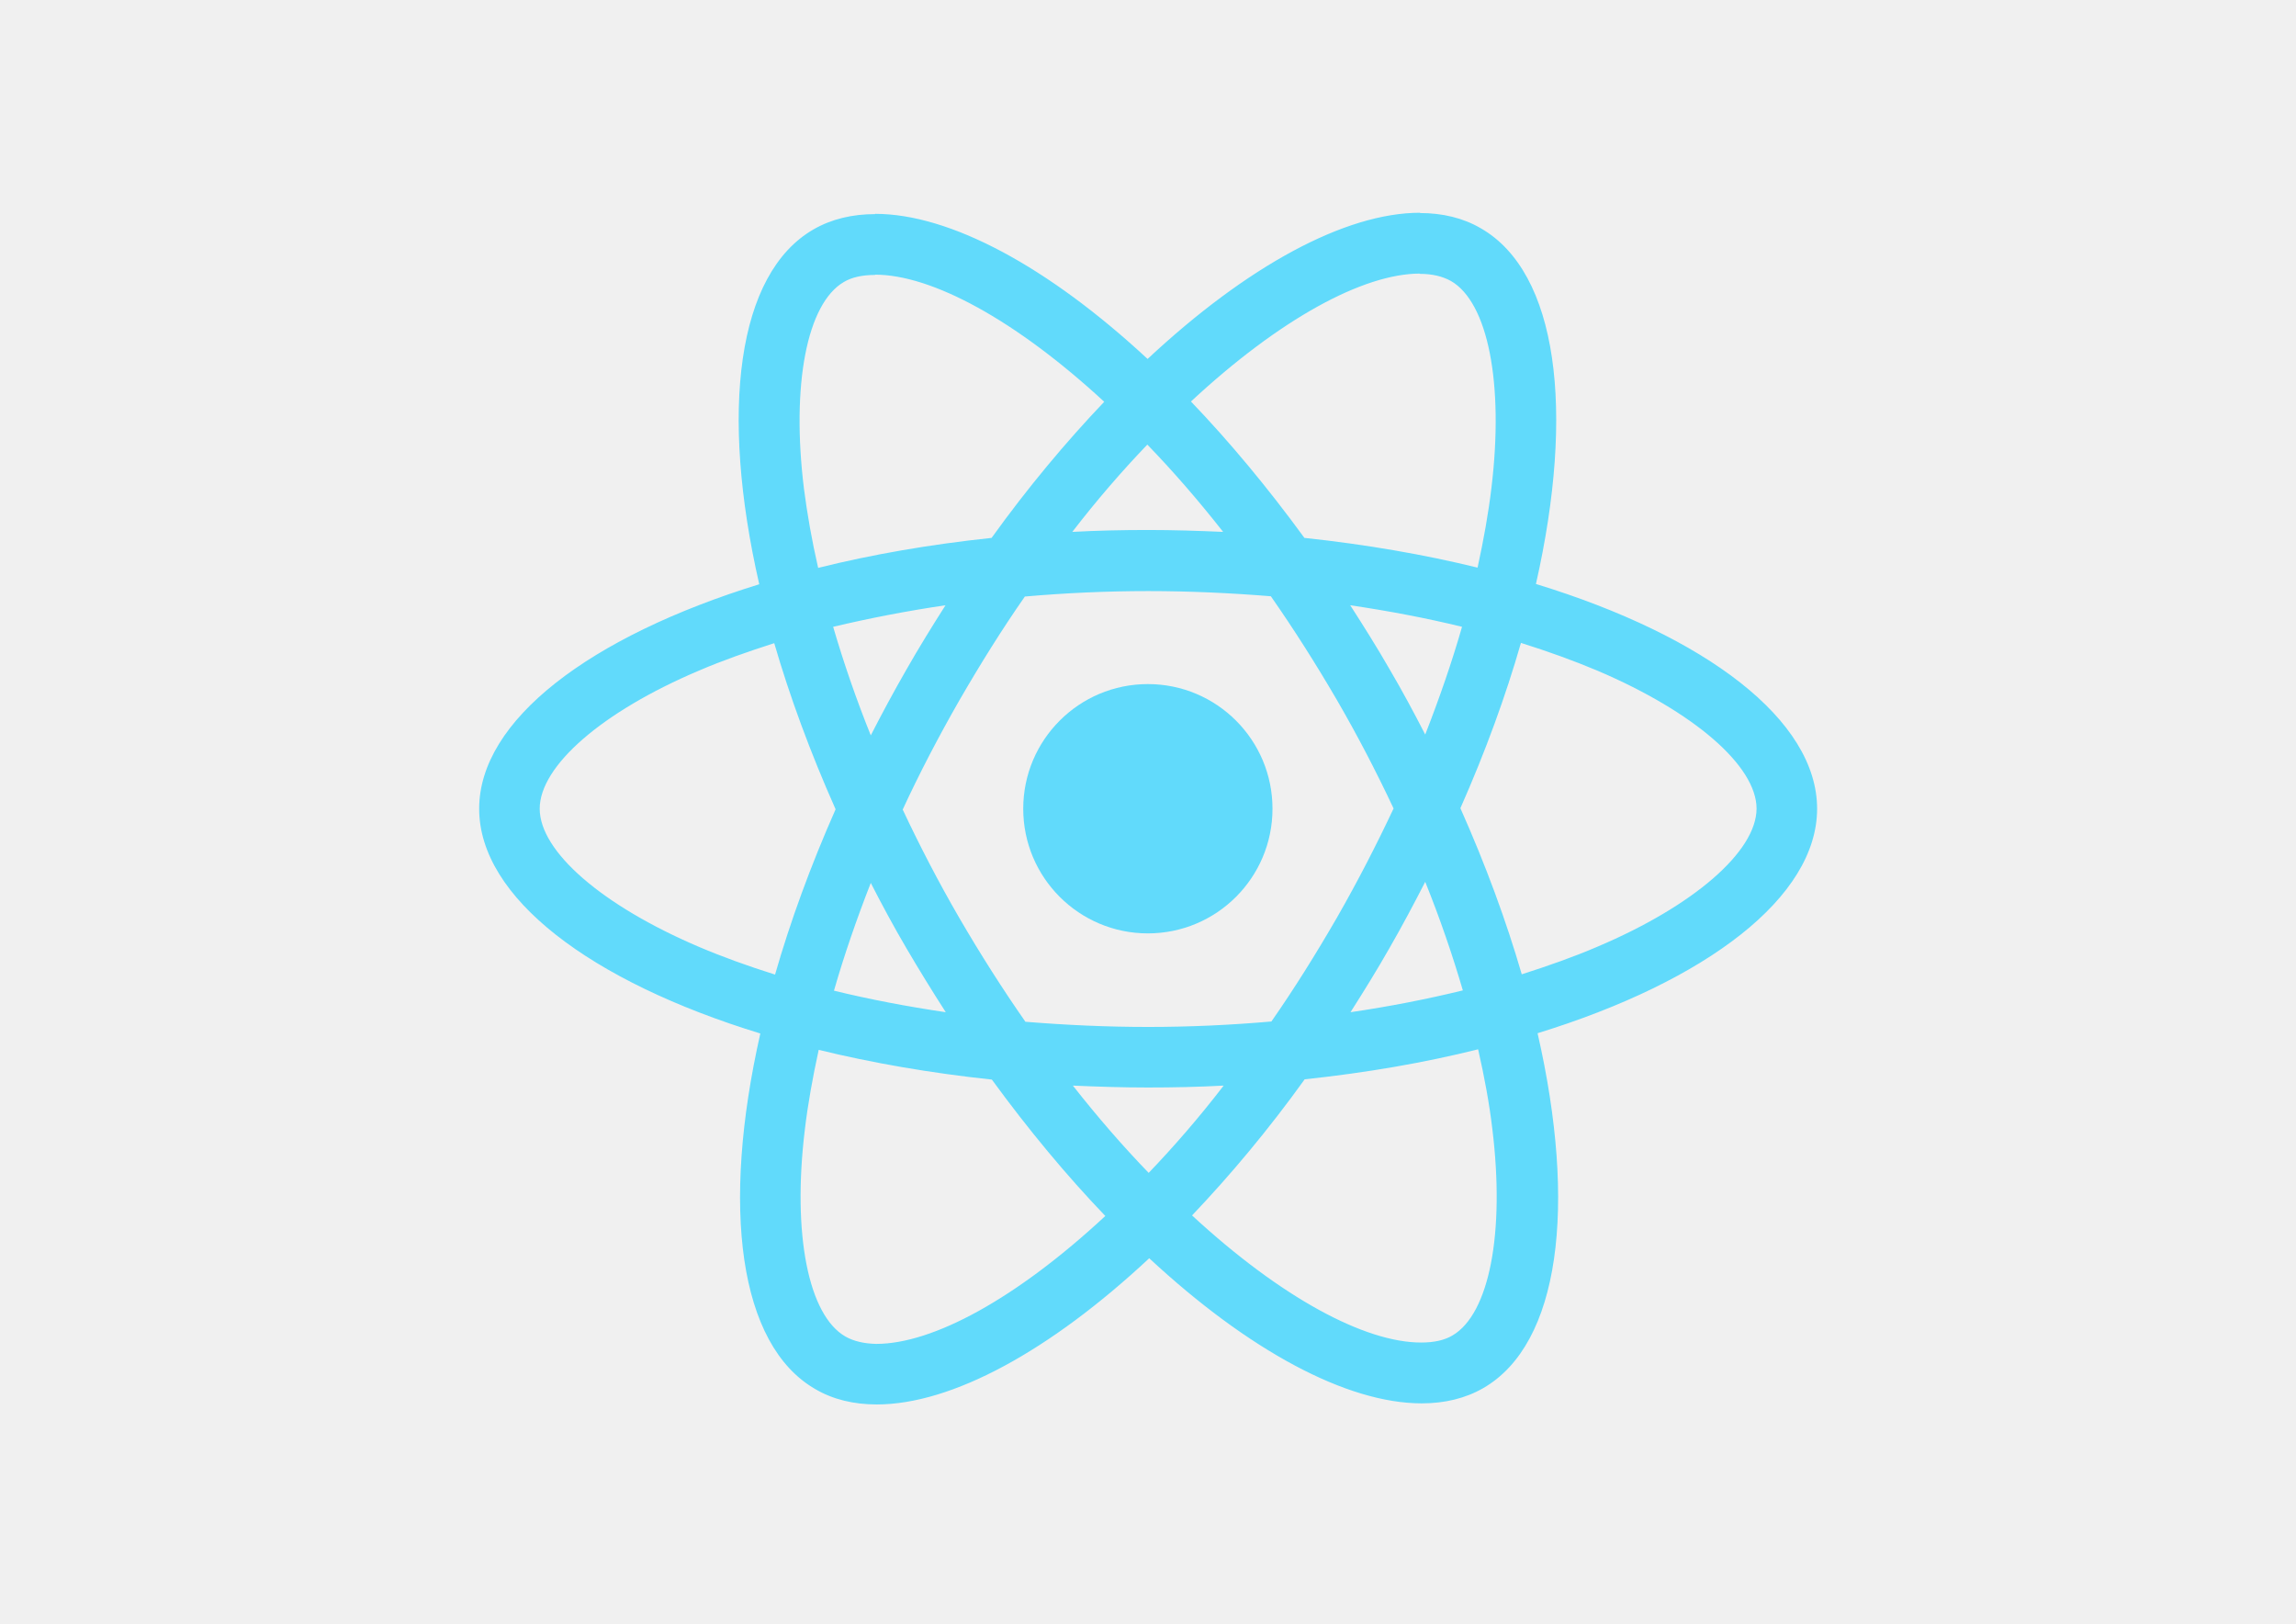
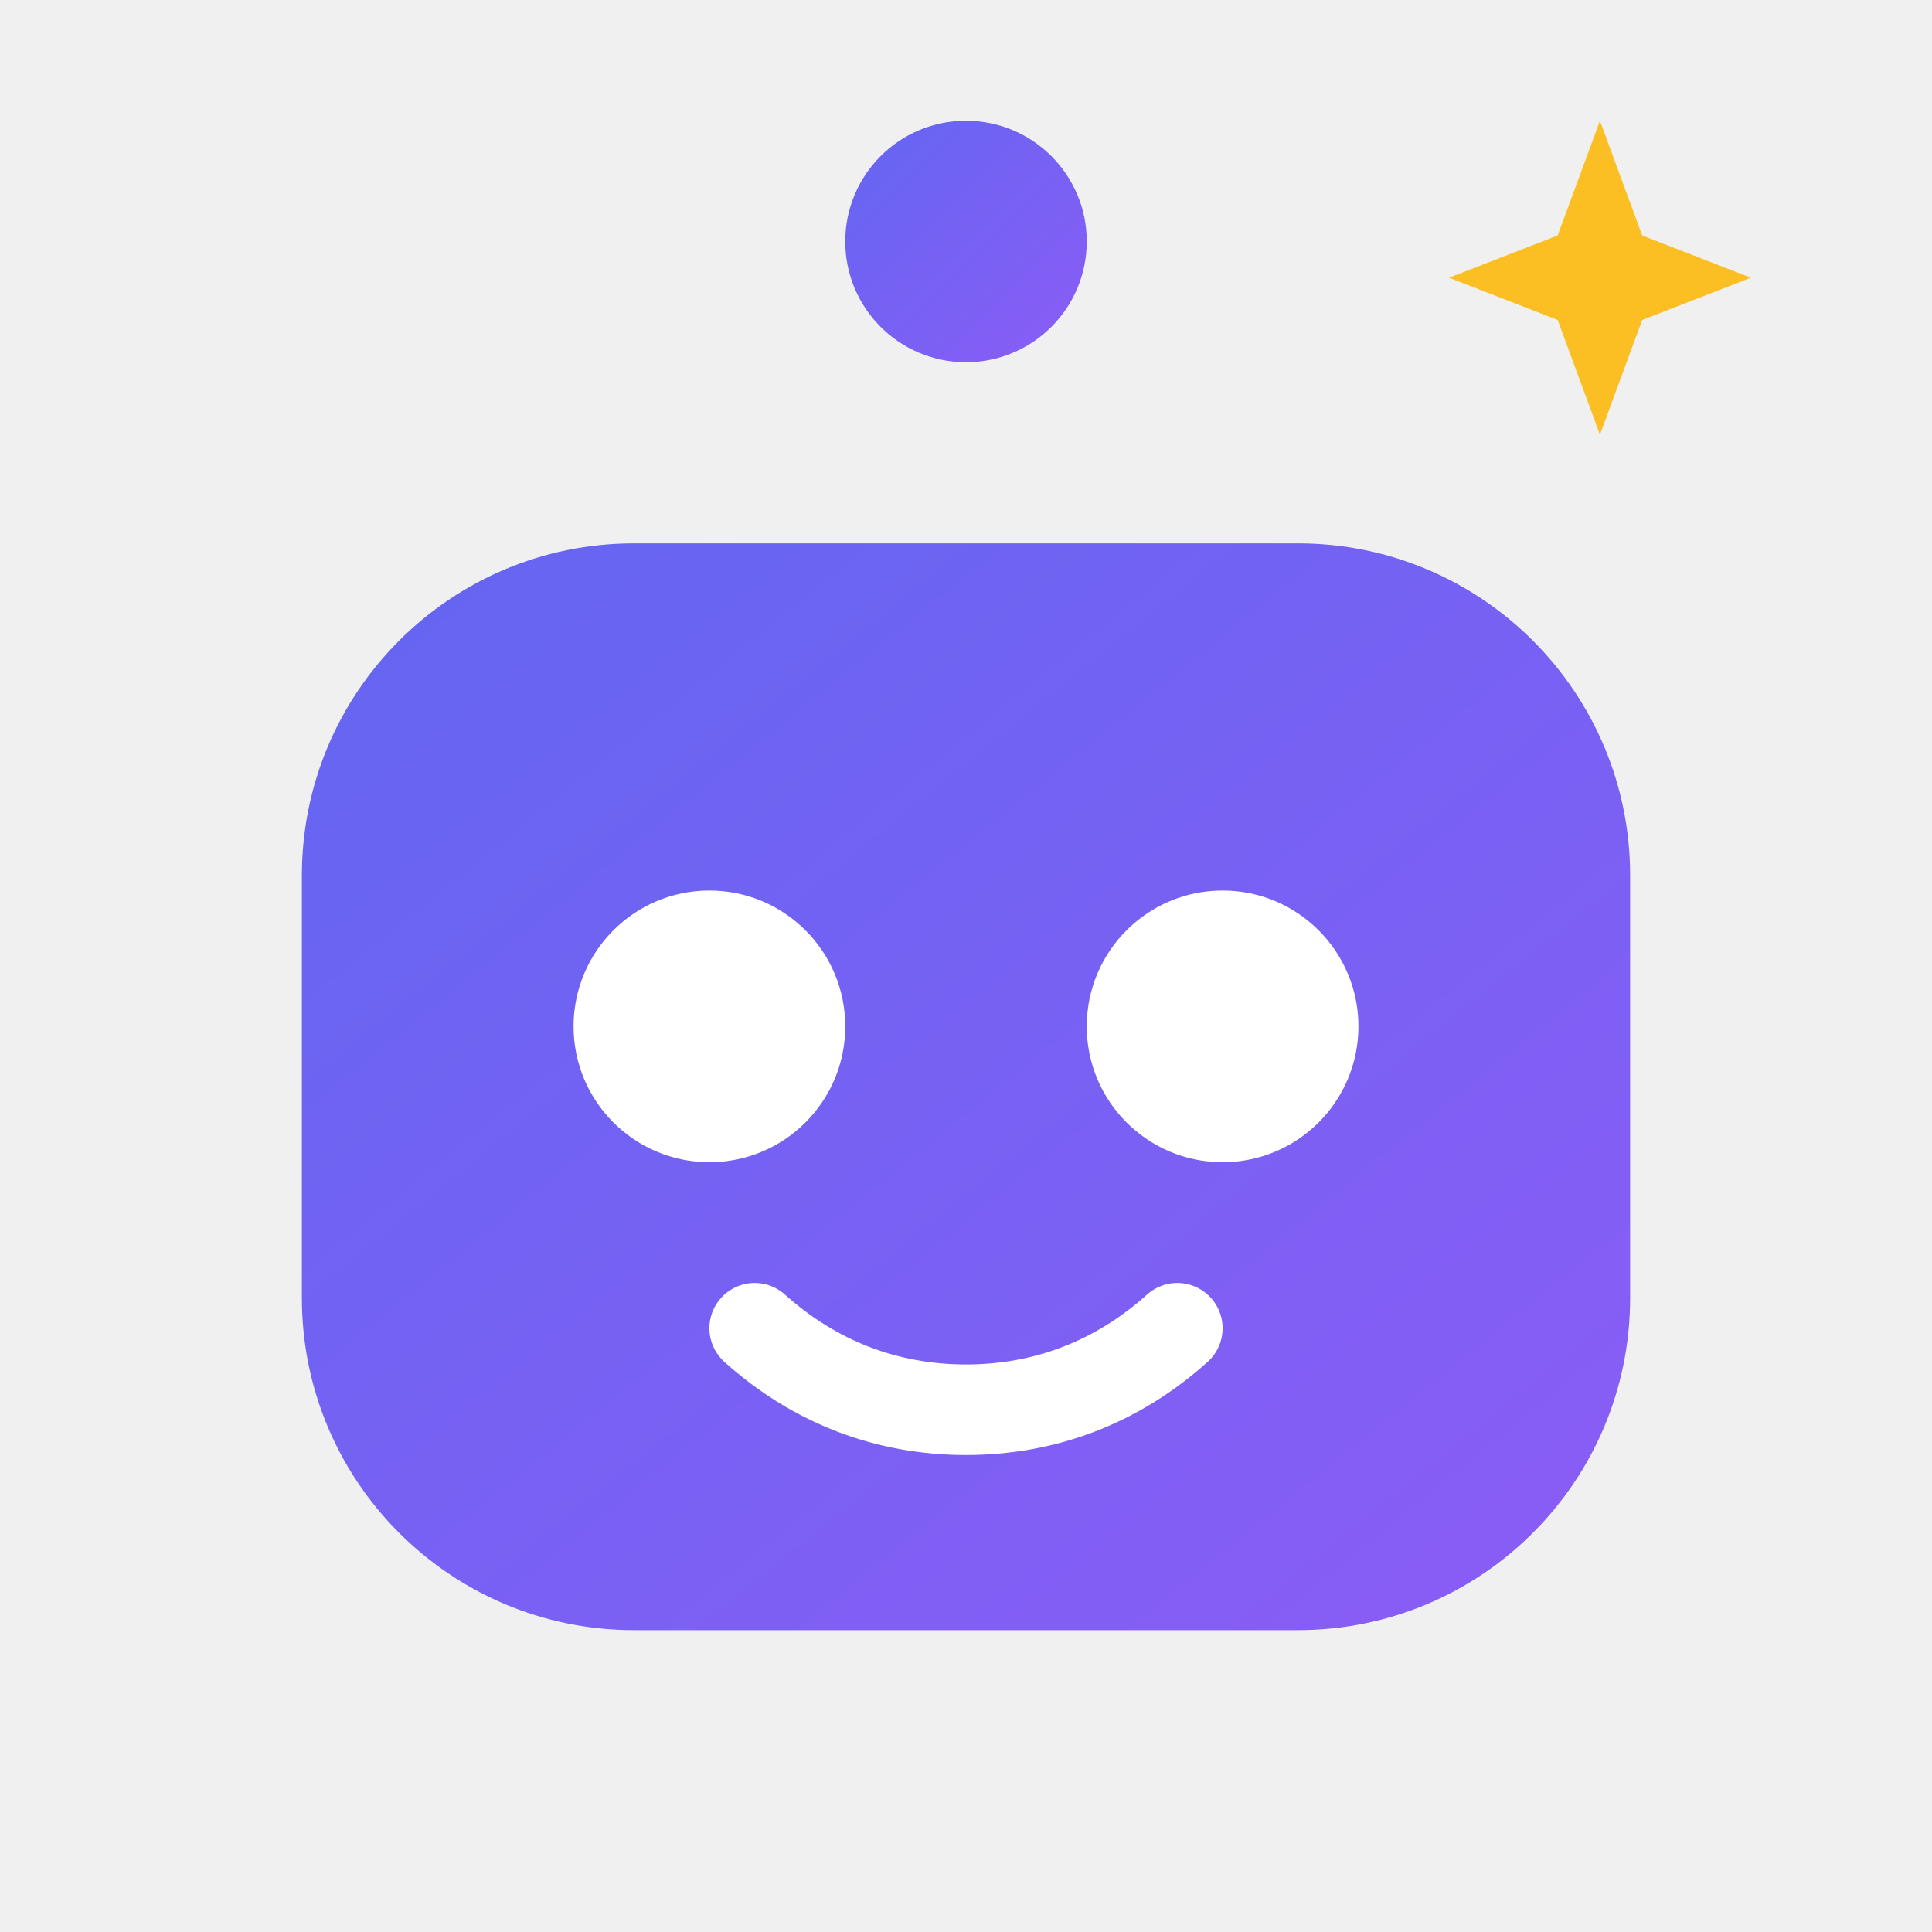
- <svg xmlns="http://www.w3.org/2000/svg" viewBox="0 0 841.9 595.3">
-   <g fill="#61DAFB">
-     <path d="M666.3 296.5c0-32.5-40.7-63.3-103.1-82.4 14.4-63.6 8-114.2-20.2-130.4-6.5-3.8-14.1-5.6-22.4-5.6v22.3c4.6 0 8.3.9 11.4 2.6 13.6 7.8 19.5 37.5 14.9 75.7-1.1 9.4-2.9 19.3-5.1 29.4-19.6-4.8-41-8.5-63.5-10.9-13.5-18.5-27.5-35.3-41.6-50 32.6-30.3 63.2-46.9 84-46.9V78c-27.5 0-63.5 19.6-99.9 53.6-36.4-33.8-72.4-53.2-99.9-53.2v22.3c20.7 0 51.4 16.5 84 46.6-14 14.7-28 31.4-41.3 49.9-22.6 2.4-44 6.1-63.6 11-2.3-10-4-19.7-5.2-29-4.7-38.2 1.1-67.9 14.6-75.8 3-1.8 6.9-2.6 11.5-2.6V78.5c-8.4 0-16 1.8-22.6 5.6-28.1 16.2-34.4 66.7-19.9 130.1-62.2 19.2-102.7 49.9-102.7 82.3 0 32.5 40.7 63.3 103.1 82.4-14.4 63.6-8 114.2 20.2 130.4 6.5 3.8 14.1 5.6 22.5 5.6 27.5 0 63.5-19.6 99.9-53.6 36.4 33.8 72.4 53.2 99.9 53.2 8.4 0 16-1.8 22.6-5.6 28.1-16.2 34.4-66.7 19.9-130.1 62-19.1 102.5-49.9 102.5-82.3zm-130.2-66.7c-3.7 12.9-8.3 26.2-13.5 39.5-4.1-8-8.4-16-13.1-24-4.6-8-9.5-15.8-14.4-23.4 14.2 2.1 27.9 4.7 41 7.9zm-45.8 106.5c-7.8 13.5-15.8 26.3-24.1 38.2-14.9 1.3-30 2-45.2 2-15.1 0-30.2-.7-45-1.9-8.3-11.9-16.4-24.6-24.2-38-7.6-13.1-14.5-26.4-20.8-39.8 6.2-13.4 13.2-26.8 20.7-39.9 7.8-13.5 15.8-26.3 24.1-38.2 14.9-1.3 30-2 45.2-2 15.1 0 30.2.7 45 1.9 8.3 11.9 16.4 24.6 24.2 38 7.6 13.1 14.5 26.4 20.8 39.8-6.3 13.4-13.2 26.8-20.7 39.9zm32.3-13c5.4 13.4 10 26.8 13.8 39.8-13.1 3.2-26.9 5.9-41.2 8 4.9-7.7 9.8-15.6 14.4-23.7 4.6-8 8.9-16.1 13-24.1zM421.2 430c-9.3-9.6-18.6-20.3-27.8-32 9 .4 18.2.7 27.5.7 9.4 0 18.7-.2 27.8-.7-9 11.7-18.3 22.4-27.5 32zm-74.4-58.9c-14.2-2.1-27.9-4.7-41-7.9 3.7-12.9 8.3-26.2 13.5-39.5 4.1 8 8.4 16 13.1 24 4.7 8 9.5 15.8 14.4 23.4zM420.7 163c9.3 9.6 18.6 20.3 27.8 32-9-.4-18.2-.7-27.5-.7-9.4 0-18.7.2-27.8.7 9-11.7 18.3-22.4 27.5-32zm-74 58.9c-4.9 7.7-9.8 15.6-14.4 23.7-4.6 8-8.9 16-13 24-5.4-13.4-10-26.8-13.8-39.8 13.1-3.1 26.9-5.8 41.2-7.9zm-90.5 125.2c-35.4-15.1-58.3-34.9-58.3-50.6 0-15.7 22.9-35.6 58.3-50.6 8.6-3.7 18-7 27.7-10.1 5.7 19.6 13.2 40 22.5 60.9-9.2 20.8-16.6 41.1-22.2 60.6-9.9-3.1-19.3-6.5-28-10.2zM310 490c-13.6-7.8-19.5-37.5-14.9-75.7 1.1-9.4 2.9-19.3 5.1-29.4 19.6 4.8 41 8.5 63.5 10.9 13.5 18.5 27.5 35.3 41.6 50-32.6 30.3-63.2 46.9-84 46.9-4.5-.1-8.3-1-11.3-2.7zm237.2-76.2c4.7 38.2-1.1 67.9-14.6 75.8-3 1.8-6.9 2.6-11.5 2.6-20.7 0-51.4-16.5-84-46.6 14-14.7 28-31.4 41.3-49.9 22.6-2.4 44-6.1 63.6-11 2.3 10.1 4.1 19.8 5.2 29.1zm38.5-66.7c-8.6 3.7-18 7-27.7 10.1-5.7-19.6-13.2-40-22.5-60.9 9.2-20.8 16.6-41.1 22.2-60.6 9.9 3.1 19.3 6.5 28.1 10.2 35.4 15.1 58.3 34.9 58.3 50.6-.1 15.7-23 35.6-58.4 50.6zM320.8 78.4z" />
-     <circle cx="420.9" cy="296.5" r="45.7" />
-     <path d="M520.5 78.1z" />
-   </g>
+ <svg xmlns="http://www.w3.org/2000/svg" viewBox="0 0 64 64">
+   <defs>
+     <linearGradient id="ai-gradient" x1="0" y1="0" x2="1" y2="1">
+       <stop offset="0" stop-color="#6366F1" />
+       <stop offset="1" stop-color="#8B5CF6" />
+     </linearGradient>
+   </defs>
+   <path d="M32 11v7" stroke="url(#ai-gradient)" stroke-width="4" stroke-linecap="round" />
+   <circle cx="32" cy="8" r="4" fill="url(#ai-gradient)" />
+   <rect x="10" y="18" width="44" height="36" rx="11" fill="url(#ai-gradient)" />
+   <circle cx="23.5" cy="34" r="4.5" fill="#FFFFFF" />
+   <circle cx="40.5" cy="34" r="4.5" fill="#FFFFFF" />
+   <path d="M25 44c2 1.8 4.4 2.7 7 2.7s5-0.9 7-2.7" fill="none" stroke="#FFFFFF" stroke-width="3" stroke-linecap="round" />
+   <path d="M53 4l1.4 3.8L58 9.2l-3.6 1.4L53 14.4l-1.4-3.8L48 9.2l3.6-1.4z" fill="#FBBF24" />
</svg>
